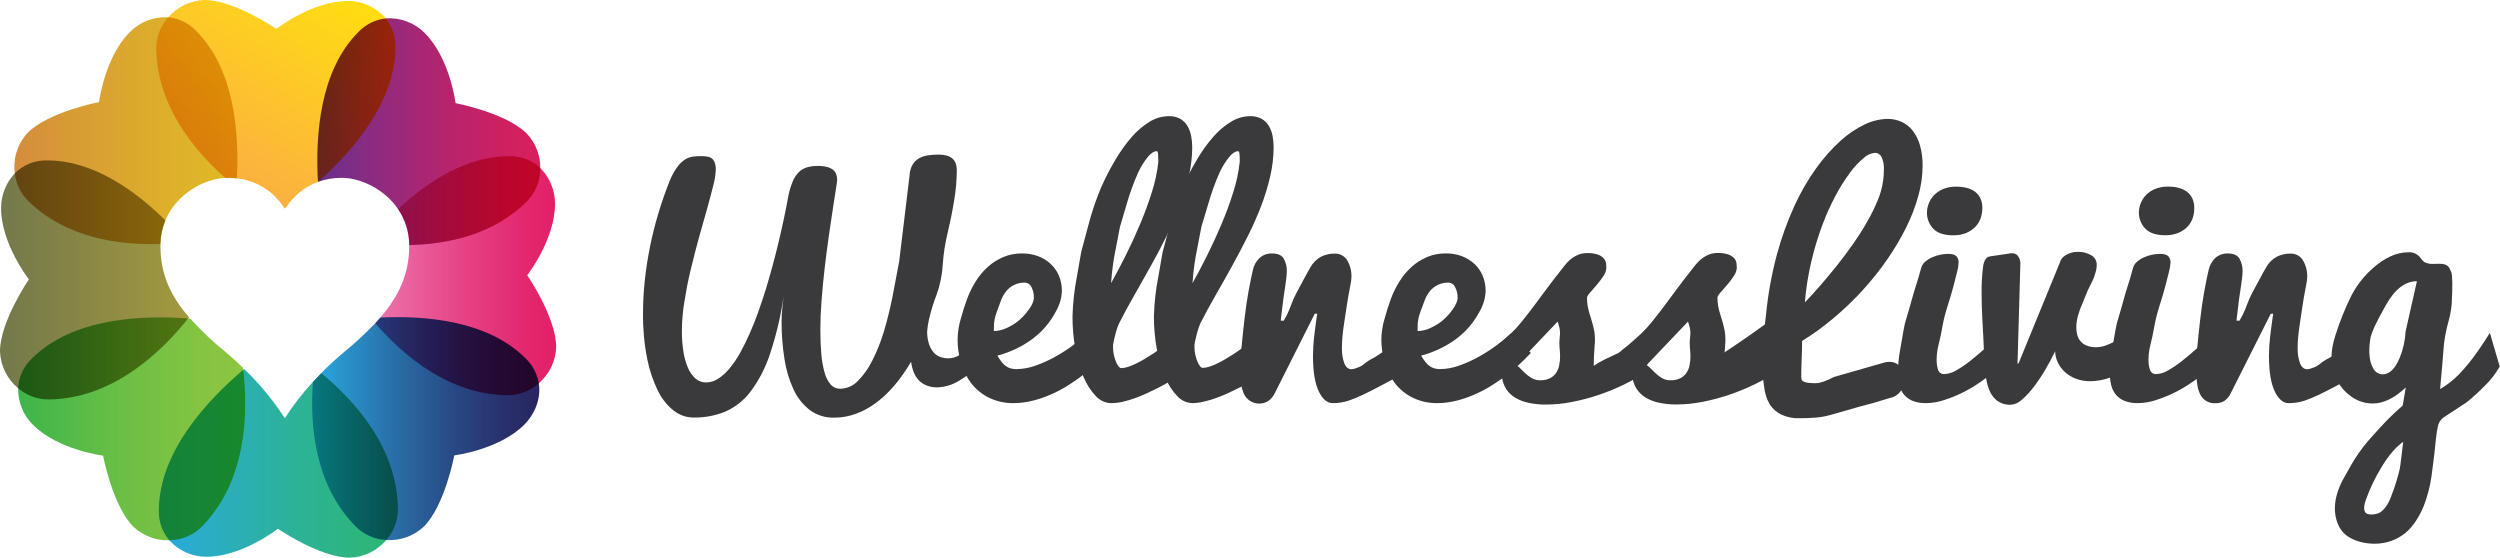
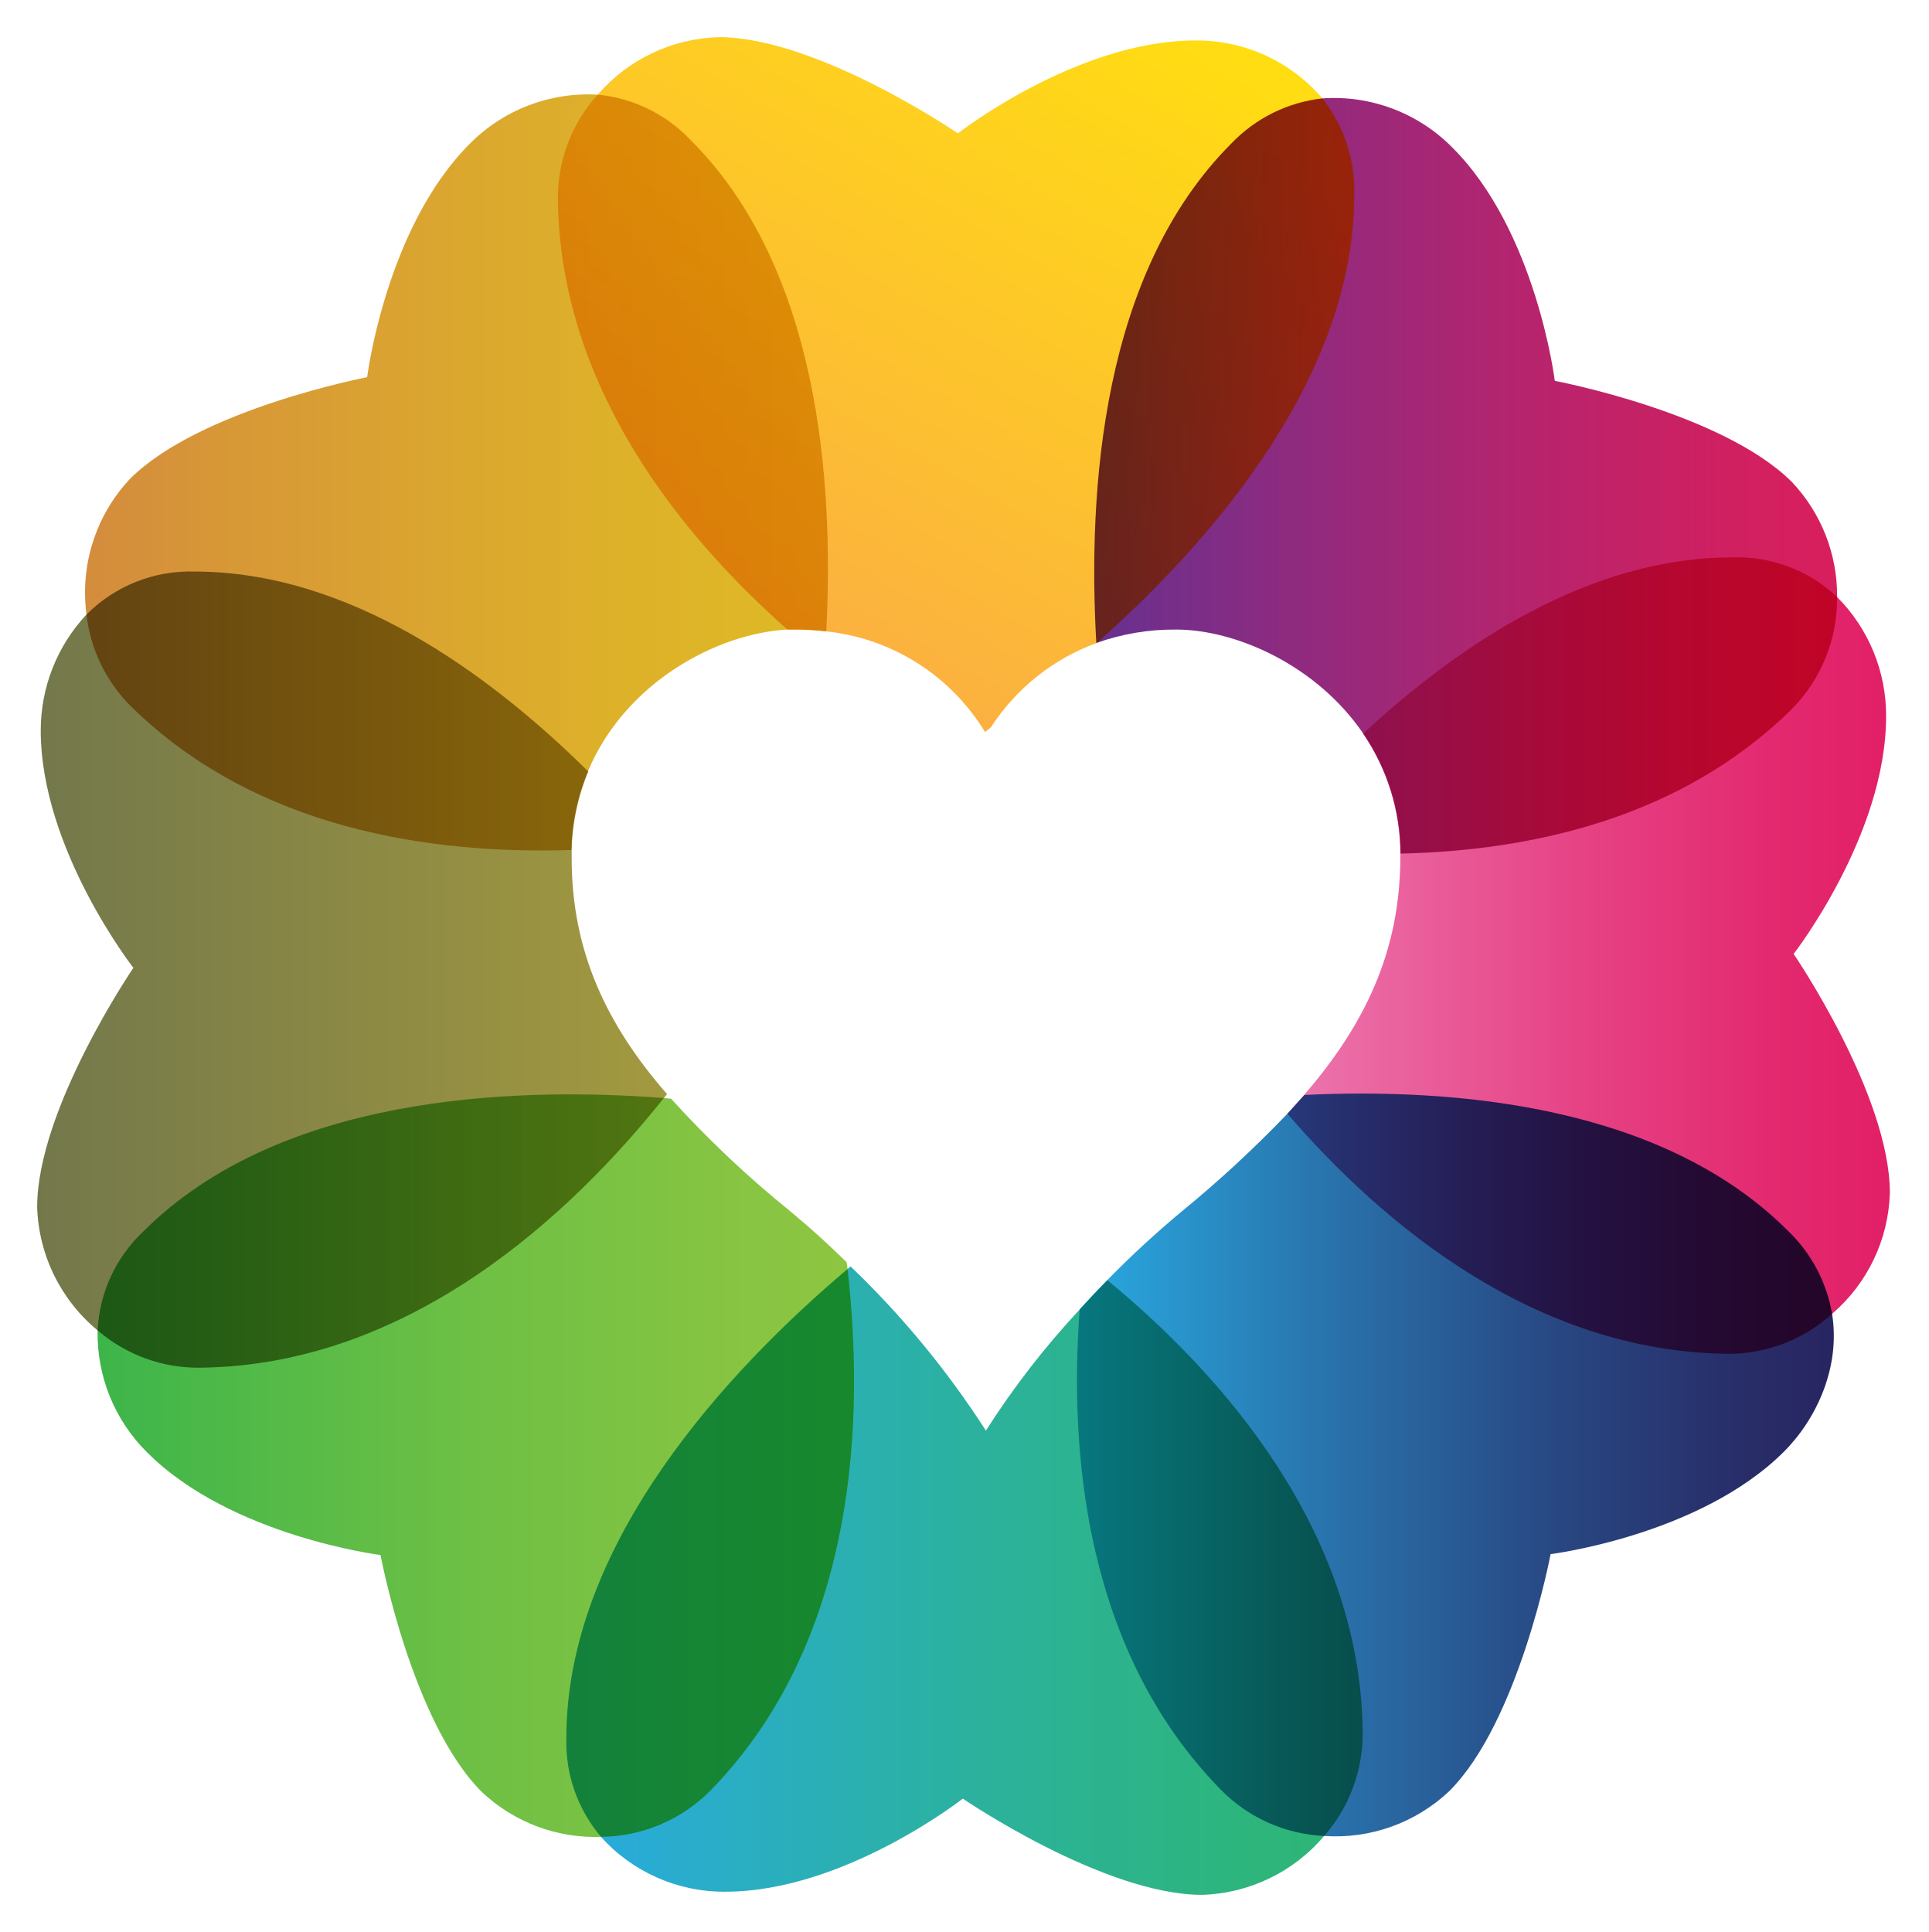
- <svg xmlns="http://www.w3.org/2000/svg" viewBox="0 0 952 212.36">
+ <svg xmlns="http://www.w3.org/2000/svg" viewBox="-4.247 -4.247 220.463 220.854">
  <defs>
    <style>.cls-1{isolation:isolate;}.cls-2{mix-blend-mode:darken;fill:url(#linear-gradient);}.cls-3,.cls-4,.cls-5,.cls-6,.cls-7,.cls-8,.cls-9{mix-blend-mode:multiply;}.cls-3{fill:url(#linear-gradient-2);}.cls-4{fill:url(#linear-gradient-3);}.cls-5{fill:url(#linear-gradient-4);}.cls-6{fill:url(#linear-gradient-5);}.cls-7{fill:url(#linear-gradient-6);}.cls-8{fill:url(#linear-gradient-7);}.cls-9{fill:url(#linear-gradient-8);}.cls-10{fill:#f9ed32;}.cls-11{fill:none;}.cls-12{fill:#3a3a3c;}</style>
    <linearGradient id="linear-gradient" x1="80.44" y1="64.66" x2="122.59" y2="-8.35" gradientUnits="userSpaceOnUse">
      <stop offset="0" stop-color="#fbb041" />
      <stop offset="0.92" stop-color="#ffda15" />
      <stop offset="1" stop-color="#ffde11" />
    </linearGradient>
    <linearGradient id="linear-gradient-2" x1="5.49" y1="49.71" x2="90.39" y2="49.71" gradientUnits="userSpaceOnUse">
      <stop offset="0" stop-color="#d48c3d" />
      <stop offset="0.18" stop-color="#d79737" />
      <stop offset="0.69" stop-color="#ddb02a" />
      <stop offset="1" stop-color="#dfba25" />
    </linearGradient>
    <linearGradient id="linear-gradient-3" y1="106.6" x2="71.98" y2="106.6" gradientUnits="userSpaceOnUse">
      <stop offset="0" stop-color="#73784b" />
      <stop offset="0.08" stop-color="#777b4a" />
      <stop offset="1" stop-color="#a3993f" />
    </linearGradient>
    <linearGradient id="linear-gradient-4" x1="6.89" y1="163.3" x2="93.38" y2="163.3" gradientUnits="userSpaceOnUse">
      <stop offset="0" stop-color="#3db54a" />
      <stop offset="0.04" stop-color="#41b64a" />
      <stop offset="0.46" stop-color="#6bbf45" />
      <stop offset="0.8" stop-color="#84c442" />
      <stop offset="1" stop-color="#8ec641" />
    </linearGradient>
    <linearGradient id="linear-gradient-5" x1="120.82" y1="50.11" x2="205.75" y2="50.11" gradientUnits="userSpaceOnUse">
      <stop offset="0" stop-color="#673090" />
      <stop offset="0.25" stop-color="#8c2b80" />
      <stop offset="0.58" stop-color="#b6246d" />
      <stop offset="0.84" stop-color="#cf2061" />
      <stop offset="1" stop-color="#d91f5d" />
    </linearGradient>
    <linearGradient id="linear-gradient-6" x1="142.91" y1="104.99" x2="211.75" y2="104.99" gradientUnits="userSpaceOnUse">
      <stop offset="0" stop-color="#ec76ae" />
      <stop offset="0.09" stop-color="#eb6ca6" />
      <stop offset="0.49" stop-color="#e64284" />
      <stop offset="0.81" stop-color="#e3296f" />
      <stop offset="1" stop-color="#e21f67" />
    </linearGradient>
    <linearGradient id="linear-gradient-7" x1="118.86" y1="163.21" x2="205.37" y2="163.21" gradientUnits="userSpaceOnUse">
      <stop offset="0" stop-color="#29aae1" />
      <stop offset="0.33" stop-color="#2973ac" />
      <stop offset="0.63" stop-color="#284883" />
      <stop offset="0.86" stop-color="#282f6a" />
      <stop offset="1" stop-color="#282561" />
    </linearGradient>
    <linearGradient id="linear-gradient-8" x1="60.51" y1="176.42" x2="151.52" y2="176.42" gradientUnits="userSpaceOnUse">
      <stop offset="0" stop-color="#29aae1" />
      <stop offset="0.23" stop-color="#2aaec1" />
      <stop offset="0.57" stop-color="#2cb297" />
      <stop offset="0.84" stop-color="#2db57e" />
      <stop offset="1" stop-color="#2db674" />
    </linearGradient>
  </defs>
  <g class="cls-1">
-     <g id="Layer_2" data-name="Layer 2">
-       <g id="Layer_1-2" data-name="Layer 1">
+     <g id="Layer_2">
+       <g id="Layer_1-2">
        <path class="cls-2" d="M150.56,18c0,20.93-16.33,39.63-29.44,51.27,0,0,0,0-.05,0v0A24.29,24.29,0,0,0,109,78.93c-.23.18-.46.36-.66.49A24.19,24.19,0,0,0,90.2,67.93a29.7,29.7,0,0,0-3.44-.21c-.33,0-.64,0-1,0-12.3-10.88-26-27.82-26.24-49.2a17.62,17.62,0,0,1,4.6-12A19,19,0,0,1,77.92,0c11.24,0,27.33,11,27.33,11S118.82.38,132.41.38A18.85,18.85,0,0,1,146.91,7,17,17,0,0,1,150.56,18Z" />
        <path class="cls-3" d="M90.2,67.93a29.7,29.7,0,0,0-3.44-.21c-.33,0-.64,0-1,0-8,.43-18.52,6-22.8,16.2a24.84,24.84,0,0,0-1.9,9c-16,.51-36-2.35-50.31-16.39A17.63,17.63,0,0,1,5.64,66a19,19,0,0,1,5-15.54c8-7.94,27.08-11.59,27.08-11.59s2.13-17.08,11.72-26.67a19,19,0,0,1,14.7-5.62,16.81,16.81,0,0,1,10.56,5.19C89.26,26.27,91.11,50.49,90.2,67.93Z" />
        <path class="cls-4" d="M72,120.82a4.73,4.73,0,0,1-.36.45c-10.55,13.22-29,30.6-53.07,30.83a17.59,17.59,0,0,1-11.64-4.25A19.06,19.06,0,0,1,0,133.75c0-11.23,11-27.36,11-27.36S.41,92.83.41,79.26A19.37,19.37,0,0,1,5.64,66,16.71,16.71,0,0,1,18,61.09c17.51,0,33.46,11.44,45,22.86a24.84,24.84,0,0,0-1.9,9c0,.28,0,.56,0,.84C61.07,104.55,65.17,113,72,120.82Z" />
        <path class="cls-5" d="M76.94,200.46a17.83,17.83,0,0,1-12.45,5.27,18.87,18.87,0,0,1-13.67-5.14c-8-8-11.57-27.08-11.57-27.08s-17.08-2.13-26.67-11.72a19.06,19.06,0,0,1-5.67-13.94,16.64,16.64,0,0,1,5.24-11.34c15.49-15.46,41.91-16.58,59.47-15.24l.84.08A121.25,121.25,0,0,0,86.1,134.23c2.33,1.93,4.45,3.87,6.42,5.8a6.32,6.32,0,0,1,.11.76C94.55,157.59,93.89,183.13,76.94,200.46Z" />
        <path class="cls-6" d="M205.75,64a17.91,17.91,0,0,1-5.31,12.94C187.76,89.36,170.68,93,155.85,93.33a24.48,24.48,0,0,0-4.26-13.71c-5.34-7.82-14.55-11.9-21.41-11.9a26.44,26.44,0,0,0-9.06,1.52s0,0-.05,0v0c-1-17.51.63-42.29,15.44-57.09A17,17,0,0,1,146.91,7a19,19,0,0,1,14.86,5.62c9.61,9.59,11.71,26.67,11.71,26.67s19.16,3.62,27.11,11.57A18.91,18.91,0,0,1,205.75,64Z" />
        <path class="cls-7" d="M142.91,123.07c10.86,12.58,28.2,27.18,50.29,27.44a17.64,17.64,0,0,0,12-4.59,18.93,18.93,0,0,0,6.58-13.79c0-11.23-11-27.33-11-27.33s10.57-13.59,10.57-27.16A19.18,19.18,0,0,0,205.75,64a16.62,16.62,0,0,0-12-4.53c-16.12,0-30.93,9.7-42.19,20.15a24.48,24.48,0,0,1,4.26,13.71,2.82,2.82,0,0,1,0,.41c0,10.86-4.15,19.26-11,27.18Z" />
        <path class="cls-8" d="M144.86,120.92c17.34-.83,40.95,1.22,55.25,15.51a17.15,17.15,0,0,1,5.06,9.49c1,6.13-1.8,12.08-5.49,15.77-9.59,9.59-26.68,11.72-26.68,11.72s-3.62,19.16-11.59,27.1a18.93,18.93,0,0,1-14.3,5.12,17.69,17.69,0,0,1-11.79-5.27c-15.46-15.77-17.39-38.36-16.15-54.94,1-1.09,2.06-2.23,3.19-3.37a114.39,114.39,0,0,1,8.48-7.82,134.53,134.53,0,0,0,12.07-11.16Z" />
        <path class="cls-9" d="M151.52,193.78a17.73,17.73,0,0,1-4.41,11.85,19,19,0,0,1-13.94,6.73c-11.26,0-27.36-11-27.36-11S92.25,212,78.68,212a18.89,18.89,0,0,1-14.19-6.22,16.74,16.74,0,0,1-4-11.34c0-22.4,18.7-42.24,32.12-53.6a3.68,3.68,0,0,1,.38-.31,103.46,103.46,0,0,1,15.46,18.76,95.45,95.45,0,0,1,10.7-13.82c1-1.09,2.06-2.23,3.19-3.37C135.32,152.78,151.29,170.7,151.52,193.78Z" />
-         <path class="cls-10" d="M121.12,69.24s0,0-.05,0v0S121.1,69.22,121.12,69.24Z" />
-         <path class="cls-11" d="M144.86,120.92c-.61.71-1.26,1.44-2,2.15" />
-         <path class="cls-12" d="M272.57,64.73a27.46,27.46,0,0,1-.95,5.88c-.64,2.6-1.43,5.6-2.39,9s-2,7.09-3.12,11.07S264,98.7,263,102.8s-1.76,8.13-2.39,12.09a70.79,70.79,0,0,0-.95,11,51.2,51.2,0,0,0,.55,7.77,25,25,0,0,0,1.7,6.26,11.48,11.48,0,0,0,2.88,4.19,6,6,0,0,0,4.09,1.52,8.49,8.49,0,0,0,4.58-1.4,18.85,18.85,0,0,0,4.3-3.87,38.07,38.07,0,0,0,4-5.86q1.9-3.4,3.66-7.36c1.18-2.64,2.28-5.41,3.32-8.32s2-5.86,2.94-8.82a326.41,326.41,0,0,0,8.59-35.7A28.42,28.42,0,0,1,301.91,69a10.8,10.8,0,0,1,2.29-3.46,7.49,7.49,0,0,1,3.11-1.82,14.44,14.44,0,0,1,4.09-.53,13.46,13.46,0,0,1,3.62.41,6.08,6.08,0,0,1,2.24,1.09,3.75,3.75,0,0,1,1.18,1.67,6.37,6.37,0,0,1,.35,2.19c0,.27-.15,1.4-.46,3.37s-.7,4.52-1.18,7.61-1,6.6-1.56,10.52-1.08,7.94-1.56,12.07-.87,8.22-1.18,12.25-.46,7.74-.46,11.12.13,6.58.37,9.37a36.91,36.91,0,0,0,1.27,7.12,11.51,11.51,0,0,0,2.32,4.49,4.64,4.64,0,0,0,3.56,1.56,9.44,9.44,0,0,0,6.68-2.88,28.93,28.93,0,0,0,5.51-7.7,67.86,67.86,0,0,0,4.48-11.15,151.37,151.37,0,0,0,3.9-16.54c1.28-6.8,1.93-10.2,1.92-10.19l1.35-11.11q1.33-11.11,1.84-15.24t.78-6.46a8.76,8.76,0,0,1,1.16-4.09,6.83,6.83,0,0,1,2.47-2.4,9.51,9.51,0,0,1,3.42-1.12,26.46,26.46,0,0,1,3.91-.28,13.24,13.24,0,0,1,2.86.29,5.93,5.93,0,0,1,2.22,1A4.49,4.49,0,0,1,363.85,62a7.92,7.92,0,0,1,.5,3,71.21,71.21,0,0,1-1,11.27q-1,6.15-2.47,12.34A69.46,69.46,0,0,0,359,100.83a40.23,40.23,0,0,1-2.4,11.52,67.71,67.71,0,0,0-2.8,9.1,29.93,29.93,0,0,0-.74,4.67,15.41,15.41,0,0,0,.64,4.71,9.53,9.53,0,0,0,1.7,3.22,6.15,6.15,0,0,0,2.53,1.84,8.89,8.89,0,0,0,3.15.56,8.47,8.47,0,0,0,3.43-.78,13.35,13.35,0,0,0,3.37-2.16,17.66,17.66,0,0,0,3-3.31,19.92,19.92,0,0,0,2.28-4.29l1,11.83a38.87,38.87,0,0,1-8.79,7.16,17.15,17.15,0,0,1-8.5,2.62,11.22,11.22,0,0,1-3.57-.56,8.42,8.42,0,0,1-3-1.74,9.39,9.39,0,0,1-2.16-3.05,15.6,15.6,0,0,1-1.2-4.43,63.48,63.48,0,0,1-6.17,8.83,42.28,42.28,0,0,1-7,6.7,30.66,30.66,0,0,1-7.75,4.27,23.84,23.84,0,0,1-8.35,1.5,15,15,0,0,1-9.28-2.88,21,21,0,0,1-6.2-7.83,42.84,42.84,0,0,1-3.47-11.65,88,88,0,0,1-1.09-14.23,44.42,44.42,0,0,1,.28-5.19c.2-1.61.35-3.05.47-4.32a124.07,124.07,0,0,1-5.22,22,49.39,49.39,0,0,1-7.38,14.21,24.37,24.37,0,0,1-9.68,7.64A30.94,30.94,0,0,1,264,159a12.16,12.16,0,0,1-7.26-2.5,21.11,21.11,0,0,1-6.08-7.47,48,48,0,0,1-4.21-12.42,84.36,84.36,0,0,1-1.59-17.43,115.11,115.11,0,0,1,.7-12.54q.69-6.42,2-12.88T250.78,81q1.91-6.35,4.32-12.33A25.26,25.26,0,0,1,258,63.46a10.9,10.9,0,0,1,2.94-2.77,7.51,7.51,0,0,1,3-1.06,26.42,26.42,0,0,1,3.09-.18,13.5,13.5,0,0,1,2.3.18,3.94,3.94,0,0,1,1.76.73,3.42,3.42,0,0,1,1.09,1.58A8.4,8.4,0,0,1,272.57,64.73Z" />
-         <path class="cls-12" d="M386.13,153.51a21,21,0,0,1-9.41-2,19.54,19.54,0,0,1-6.73-5.37,23.33,23.33,0,0,1-4-7.8,31.74,31.74,0,0,1-1.34-9.3,29.54,29.54,0,0,1,1.2-7.59c.8-2.94,1.64-5.55,2.5-7.83a35.87,35.87,0,0,1,3.23-6.51,26,26,0,0,1,4.56-5.46A21.17,21.17,0,0,1,382,97.91a18,18,0,0,1,7.19-1.4,17,17,0,0,1,6,1,14.56,14.56,0,0,1,4.82,2.91,13,13,0,0,1,3.2,4.51,14.73,14.73,0,0,1,1.16,5.93,16.87,16.87,0,0,1-2.34,7.84,31.27,31.27,0,0,1-5.46,7.43,34.4,34.4,0,0,1-7.42,5.53,40.42,40.42,0,0,1-9.33,3.77,18,18,0,0,0,1.71,2.54,7.32,7.32,0,0,0,1.71,1.58,5.8,5.8,0,0,0,1.81.79,9,9,0,0,0,2.06.22,22,22,0,0,0,7.29-1.35,48.32,48.32,0,0,0,7.46-3.38,62.42,62.42,0,0,0,6.86-4.43,57.76,57.76,0,0,0,5.48-4.53l7.43,7.55A75.81,75.81,0,0,1,410.8,144c-1.65,1.19-3.42,2.36-5.33,3.51a48.8,48.8,0,0,1-6,3,40.33,40.33,0,0,1-6.51,2.14A29.74,29.74,0,0,1,386.13,153.51Zm-7.69-27.45a11.79,11.79,0,0,0,4.54-1,20.75,20.75,0,0,0,4.57-2.68,21.76,21.76,0,0,0,4.14-4.39c1.35-1.84,2-3.37,2-4.57a8.25,8.25,0,0,0-.95-4.17,2.75,2.75,0,0,0-2.35-1.63,8.86,8.86,0,0,0-7.2,3.24,12.32,12.32,0,0,0-1.91,3.27q-.72,1.83-1.67,4.53a17.64,17.64,0,0,0-1.08,4.46C378.48,124.24,378.44,125.24,378.44,126.06Z" />
-         <path class="cls-12" d="M423.05,153.51a8,8,0,0,1-5.77-2.69,23.55,23.55,0,0,1-4.65-7.24,48.3,48.3,0,0,1-3.1-10.52,67.93,67.93,0,0,1-1.12-12.56,91.5,91.5,0,0,1,1.66-15.1q1.67-9.45,1.66-9.45l2.52-9.43a105.57,105.57,0,0,1,5.05-15.13,99.14,99.14,0,0,1,5.5-10.64A58,58,0,0,1,431,52.12a28.72,28.72,0,0,1,6.81-5.78,14,14,0,0,1,7.22-2.1,8.55,8.55,0,0,1,4.4,1A7.6,7.6,0,0,1,452.2,48a11.65,11.65,0,0,1,1.39,3.79A22.71,22.71,0,0,1,454,56a49.68,49.68,0,0,1-1.29,11.1,83.82,83.82,0,0,1-3.48,11.36Q447,84.22,444.17,90t-6,11.38q-3.12,5.65-6.27,11.13t-5.8,10.71a13,13,0,0,0-.61,1.51c-.21.62-.41,1.29-.61,2s-.38,1.48-.57,2.29-.35,1.61-.47,2.38v.82a13.49,13.49,0,0,0,.32,2.93,15.81,15.81,0,0,0,.78,2.56,7.77,7.77,0,0,0,1,1.8c.35.45.68.67,1,.67a8.53,8.53,0,0,0,2.57-.46,25.15,25.15,0,0,0,3.07-1.25c1.08-.53,2.19-1.13,3.33-1.81s2.24-1.36,3.3-2.06c2.48-1.63,5.08-3.5,7.79-5.64l5.09,12.15q-5.28,3.51-10.44,6.25-2.26,1.14-4.66,2.27t-4.84,2a39.4,39.4,0,0,1-4.75,1.4A19.62,19.62,0,0,1,423.05,153.51Zm.05-45.68q2.61-4.65,5.53-10.47t5.52-12q2.6-6.15,4.51-12.29a58,58,0,0,0,2.43-11.42q0-1.68-.09-2.88c-.05-.79-.22-1.19-.52-1.19-1.05,0-2.19.73-3.41,2.19a29.47,29.47,0,0,0-3.66,5.93A89.11,89.11,0,0,0,429,77.88L426.5,86.3S426,88.9,425,94.11A97.44,97.44,0,0,0,423.1,107.83Z" />
-         <path class="cls-12" d="M454.06,153.51a8.07,8.07,0,0,1-5.78-2.69,23.55,23.55,0,0,1-4.65-7.24,48.86,48.86,0,0,1-3.1-10.52,68.8,68.8,0,0,1-1.12-12.56,91.7,91.7,0,0,1,1.67-15.1c1.1-6.3,1.66-9.45,1.66-9.45l2.52-9.43a104.33,104.33,0,0,1,5.05-15.13,97.35,97.35,0,0,1,5.5-10.64A56.59,56.59,0,0,1,462,52.12a28.72,28.72,0,0,1,6.81-5.78,14,14,0,0,1,7.21-2.1,8.62,8.62,0,0,1,4.41,1A7.49,7.49,0,0,1,483.2,48a11.66,11.66,0,0,1,1.4,3.79A22.71,22.71,0,0,1,485,56a49.68,49.68,0,0,1-1.29,11.1,83.75,83.75,0,0,1-3.47,11.36q-2.19,5.72-5.07,11.45t-6,11.38q-3.1,5.65-6.26,11.13t-5.81,10.71a13.14,13.14,0,0,0-.6,1.51c-.21.62-.42,1.29-.61,2s-.38,1.48-.58,2.29-.34,1.61-.46,2.38v.82a13.49,13.49,0,0,0,.32,2.93,15.81,15.81,0,0,0,.78,2.56,7.41,7.41,0,0,0,1,1.8c.35.45.68.67,1,.67a8.48,8.48,0,0,0,2.57-.46,24.52,24.52,0,0,0,3.07-1.25c1.08-.53,2.19-1.13,3.33-1.81s2.25-1.36,3.31-2.06c2.48-1.63,5.07-3.5,7.79-5.64l5.09,12.15q-5.29,3.51-10.45,6.25c-1.5.76-3.06,1.52-4.66,2.27s-3.21,1.42-4.84,2a39.26,39.26,0,0,1-4.74,1.4A19.68,19.68,0,0,1,454.06,153.51Zm.05-45.68q2.61-4.65,5.52-10.47t5.52-12a130.56,130.56,0,0,0,4.51-12.29,58,58,0,0,0,2.43-11.42c0-1.12,0-2.08-.08-2.88s-.23-1.19-.52-1.19c-1.06,0-2.19.73-3.41,2.19a29.47,29.47,0,0,0-3.66,5.93,87.75,87.75,0,0,0-4.37,12.15c-1.7,5.61-2.54,8.42-2.54,8.42S457,88.9,456,94.11A96,96,0,0,0,454.11,107.83Z" />
-         <path class="cls-12" d="M472.27,141.47q0-3.81.46-8.79t1.15-11q.69-6,1.56-10.75t1.67-8.19a9,9,0,0,1,2.45-4.43,6.71,6.71,0,0,1,4.93-1.79q3.11,0,4.32,1.9a9.41,9.41,0,0,1,1.21,5.07,20.3,20.3,0,0,1-.18,2.34c-.11,1-.26,2.05-.43,3.23s-.36,2.38-.55,3.63-.37,2.67-.54,4.26-.32,2.79-.44,3.57a14.8,14.8,0,0,0-.17,1.59h1.15l1.1-2a35.75,35.75,0,0,0,1.73-4.06,34.68,34.68,0,0,1,2.1-4.7q1.13-2,2.1-3.92c.66-1.24,1.25-2.35,1.79-3.31s.94-1.67,1.21-2.13a10.4,10.4,0,0,1,4.21-4.27,11.76,11.76,0,0,1,5.25-1.15A5.35,5.35,0,0,1,512.93,99a11.49,11.49,0,0,1,1.69,6.69,14.51,14.51,0,0,1-.25,2.13c-.18,1-.4,2.19-.67,3.57s-.56,3.17-.89,5.36-.62,4.15-.9,5.88-.49,3.44-.66,5.13S511,131,511,132.42a16.37,16.37,0,0,0,.9,5.88c.59,1.53,1.53,2.3,2.79,2.3a5.58,5.58,0,0,0,2-.52,7.29,7.29,0,0,0,2.42-1.21,17.79,17.79,0,0,1,2.66-1.9,29.32,29.32,0,0,0,3.86-2.31q4.6-2.92,11-7.2l-.06,12.91-2.88,2.19c-.22.19-2,1.19-5.41,3q-7.32,3.91-9.17,4.72a52.66,52.66,0,0,1-5.59,2.31,19.58,19.58,0,0,1-6.05.92q-3.17,0-5.33-4.58t-2.16-13.4a64.78,64.78,0,0,1,.46-7.46q.47-4,1.15-8.62h-.92l-15.1,30a7.57,7.57,0,0,1-2.59,3.23,6.44,6.44,0,0,1-9.37-2.86,13.08,13.08,0,0,1-1-3.86A38.08,38.08,0,0,1,472.27,141.47Z" />
-         <path class="cls-12" d="M547.5,153.51a21,21,0,0,1-9.41-2,19.44,19.44,0,0,1-6.73-5.37,23.15,23.15,0,0,1-4-7.8,32.08,32.08,0,0,1-1.34-9.3,29.54,29.54,0,0,1,1.2-7.59q1.22-4.41,2.5-7.83a35.87,35.87,0,0,1,3.23-6.51,26,26,0,0,1,4.56-5.46,21.17,21.17,0,0,1,5.85-3.75,18,18,0,0,1,7.19-1.4,17,17,0,0,1,6,1,14.56,14.56,0,0,1,4.82,2.91,13.18,13.18,0,0,1,3.2,4.51,14.73,14.73,0,0,1,1.16,5.93,16.87,16.87,0,0,1-2.34,7.84,31.27,31.27,0,0,1-5.46,7.43,34.4,34.4,0,0,1-7.42,5.53,40.42,40.42,0,0,1-9.33,3.77,18,18,0,0,0,1.71,2.54,7.94,7.94,0,0,0,1.7,1.58,5.91,5.91,0,0,0,1.83.79,8.89,8.89,0,0,0,2,.22,21.9,21.9,0,0,0,7.29-1.35,47.9,47.9,0,0,0,7.46-3.38,62.42,62.42,0,0,0,6.86-4.43,57.76,57.76,0,0,0,5.48-4.53l7.43,7.55A76.29,76.29,0,0,1,572.18,144c-1.66,1.19-3.43,2.36-5.34,3.51a48.8,48.8,0,0,1-6,3,40,40,0,0,1-6.51,2.14A29.74,29.74,0,0,1,547.5,153.51Zm-7.69-27.45a11.79,11.79,0,0,0,4.54-1,20.75,20.75,0,0,0,4.57-2.68,21.76,21.76,0,0,0,4.14-4.39c1.35-1.84,2-3.37,2-4.57a8.25,8.25,0,0,0-1-4.17,2.75,2.75,0,0,0-2.34-1.63,8.86,8.86,0,0,0-7.21,3.24,12.32,12.32,0,0,0-1.91,3.27q-.72,1.83-1.67,4.53a17.13,17.13,0,0,0-1.07,4.46C539.85,124.24,539.81,125.24,539.81,126.06Z" />
-         <path class="cls-12" d="M570,131.76c2.16-1.86,3.9-3.42,5.25-4.66a41.9,41.9,0,0,0,4-4.34c1.35-1.65,2.41-3,3.2-4.05l2.8-3.73,3.92-5.27q2.3-3.12,6-7.78a21,21,0,0,1,1.67-2,12.84,12.84,0,0,1,2-1.77,10.79,10.79,0,0,1,2.48-1.29,9,9,0,0,1,3-.49,11.67,11.67,0,0,1,4.27.61,5.2,5.2,0,0,1,2.19,1.49,3.66,3.66,0,0,1,.81,1.83,15.82,15.82,0,0,1,.11,1.66,5.82,5.82,0,0,1-1.09,3.09,32.82,32.82,0,0,1-2.43,3.26c-.88,1-1.72,2-2.5,2.89a6,6,0,0,0-1.36,2,18.48,18.48,0,0,0,.27,3.29,23.72,23.72,0,0,0,.7,2.91c.29,1,.6,2,.91,3s.62,2.3.9,3.7a21,21,0,0,1,.12,5.77c-.21,2.45-.32,4.91-.32,7.4a33.9,33.9,0,0,1,4.47-2.54l5-2.36q2.6-1.22,5.34-2.71a43.18,43.18,0,0,0,5.5-3.58l.06,13.05a53.73,53.73,0,0,1-8.27,5,82.28,82.28,0,0,1-9.88,4.12,78.49,78.49,0,0,1-10.46,2.8,51.86,51.86,0,0,1-10,1,30.91,30.91,0,0,1-6.33-.61,16.69,16.69,0,0,1-5.16-1.9,10.76,10.76,0,0,1-3.61-3.39,11.08,11.08,0,0,1-1.67-5.07,9.71,9.71,0,0,1-1.58.23q-.78.06-1.53.06c-.61,0-1.19,0-1.73-.06a2.75,2.75,0,0,1-1.38-.43,2.5,2.5,0,0,1-.92-1.23,6.56,6.56,0,0,1-.35-2.41,5.11,5.11,0,0,1,.69-2.6,10.34,10.34,0,0,1,1.62-2.12,16.82,16.82,0,0,1,1.84-1.63C569.19,132.4,569.66,132,570,131.76Zm7.2,7.45a2.28,2.28,0,0,1,1.52.88c.56.58,1.2,1.22,1.94,1.92a14.9,14.9,0,0,0,2.53,1.93,6.24,6.24,0,0,0,3.29.87,8,8,0,0,0,3.71-.76,6.21,6.21,0,0,0,2.34-2,7.93,7.93,0,0,0,1.21-2.91,17,17,0,0,0,.34-3.47,25,25,0,0,0-.2-3.2,18.59,18.59,0,0,1,.06-4.05,10.34,10.34,0,0,0-.12-3.73c-.25-.87-.47-1.62-.66-2.24Z" />
-         <path class="cls-12" d="M619.64,131.76c2.16-1.86,3.9-3.42,5.25-4.66a41.9,41.9,0,0,0,4-4.34c1.35-1.65,2.41-3,3.2-4.05l2.8-3.73,3.92-5.27q2.29-3.12,6-7.78a19.62,19.62,0,0,1,1.67-2,12.84,12.84,0,0,1,2-1.77A10.93,10.93,0,0,1,651,96.83a9.08,9.08,0,0,1,3-.49,11.67,11.67,0,0,1,4.27.61,5.2,5.2,0,0,1,2.19,1.49,3.55,3.55,0,0,1,.8,1.83,13.74,13.74,0,0,1,.12,1.66,5.9,5.9,0,0,1-1.09,3.09,32.82,32.82,0,0,1-2.43,3.26c-.88,1-1.72,2-2.5,2.89a6,6,0,0,0-1.36,2,19.51,19.51,0,0,0,.26,3.29,25.73,25.73,0,0,0,.71,2.91c.29,1,.6,2,.91,3s.62,2.3.9,3.7a21,21,0,0,1,.12,5.77c-.21,2.45-.32,4.91-.32,7.4a33.27,33.27,0,0,1,4.47-2.54l5-2.36q2.59-1.22,5.33-2.71a43.26,43.26,0,0,0,5.51-3.58l.06,13.05a53.73,53.73,0,0,1-8.27,5,83,83,0,0,1-9.88,4.12,78.49,78.49,0,0,1-10.46,2.8,51.94,51.94,0,0,1-10,1,31,31,0,0,1-6.34-.61,16.54,16.54,0,0,1-5.15-1.9,10.76,10.76,0,0,1-3.61-3.39,11.08,11.08,0,0,1-1.67-5.07,9.87,9.87,0,0,1-1.58.23q-.78.06-1.53.06c-.61,0-1.19,0-1.73-.06a2.75,2.75,0,0,1-1.38-.43,2.5,2.5,0,0,1-.92-1.23,6.56,6.56,0,0,1-.35-2.41,5.11,5.11,0,0,1,.69-2.6,10.67,10.67,0,0,1,1.61-2.12,17.86,17.86,0,0,1,1.85-1.63C618.87,132.4,619.34,132,619.64,131.76Zm7.2,7.45a2.28,2.28,0,0,1,1.52.88c.56.58,1.2,1.22,1.93,1.92a15,15,0,0,0,2.54,1.93,6.21,6.21,0,0,0,3.28.87,8,8,0,0,0,3.72-.76,6.1,6.1,0,0,0,2.33-2,7.77,7.77,0,0,0,1.22-2.91,17,17,0,0,0,.34-3.47,27,27,0,0,0-.2-3.2,18.59,18.59,0,0,1,.06-4.05,10.34,10.34,0,0,0-.12-3.73c-.25-.87-.47-1.62-.66-2.24Z" />
-         <path class="cls-12" d="M654.56,135.63c.5-.35,1.35-.92,2.54-1.72l4.22-2.83c1.62-1.09,3.37-2.29,5.23-3.59s3.71-2.61,5.52-3.94l.46-4A139.78,139.78,0,0,1,676.63,97a119.12,119.12,0,0,1,6.66-18.54A85.27,85.27,0,0,1,691.65,64a65.79,65.79,0,0,1,9.23-10.39,37.8,37.8,0,0,1,9.28-6.26,20.93,20.93,0,0,1,8.57-2.07,12.91,12.91,0,0,1,5.41,1.12,11.4,11.4,0,0,1,4.23,3.36,16.75,16.75,0,0,1,2.76,5.6,27.52,27.52,0,0,1,1,7.85,43,43,0,0,1-1.63,11.38,67.41,67.41,0,0,1-4.61,12,97,97,0,0,1-7.17,12.11,113.84,113.84,0,0,1-9.26,11.64,114.67,114.67,0,0,1-11,10.59,100.26,100.26,0,0,1-12.22,8.9q0,3.57-.23,8.53-.06,2.1-.09,3.18c0,.72,0,1.21,0,1.48v.65a2.32,2.32,0,0,0,.2,1,1.55,1.55,0,0,0,.81.7,7,7,0,0,0,1.65.41,22.53,22.53,0,0,0,2.78.14c1.7,0,4-.78,7-2.36l19.3-5.54a4.43,4.43,0,0,1,.94-.17c.32,0,.61-.05.89-.05a5.28,5.28,0,0,1,2.53.56,5.2,5.2,0,0,1,1.76,1.5,6.46,6.46,0,0,1,1.06,2.17,9.36,9.36,0,0,1,.35,2.53,7.4,7.4,0,0,1-.35,2.29,7.08,7.08,0,0,1-1.05,2.09,6.69,6.69,0,0,1-1.76,1.67,6.1,6.1,0,0,1-2.45.95q-5.73,1.86-11.69,3.35l-5.37,1.54-5.6,1.6a28.8,28.8,0,0,1-5.83,1c-2,.14-3.94.21-5.81.21a15.16,15.16,0,0,1-7-1.4,11.07,11.07,0,0,1-4.3-3.78,16.74,16.74,0,0,1-2.21-6.89,58.5,58.5,0,0,1-.64-8q-5,3.63-8.44,5.76t-4.45,2.13a3.09,3.09,0,0,1-1.88-.67,7.53,7.53,0,0,1-1.65-1.75,9.35,9.35,0,0,1-1.18-2.44,8.72,8.72,0,0,1-.43-2.68,9,9,0,0,1,.26-2.19A2.81,2.81,0,0,1,654.56,135.63Zm32.73-20.48q3-3.09,6.15-6.74t6.35-7.65q3.15-4,6.07-8.17t5.25-8.32a69.76,69.76,0,0,0,3.93-8,30.46,30.46,0,0,0,2.05-7.41c.11-.78.19-1.53.23-2.25s.06-1.39.06-2a9.92,9.92,0,0,0-.9-4.85A2.73,2.73,0,0,0,714,58.19a7.44,7.44,0,0,0-4.33,2,29.85,29.85,0,0,0-5.2,5.58A70.53,70.53,0,0,0,699,74.47a92.64,92.64,0,0,0-5.13,11.44,112.78,112.78,0,0,0-4.13,13.71A106.48,106.48,0,0,0,687.29,115.15Z" />
-         <path class="cls-12" d="M759.57,141.24a53.66,53.66,0,0,1-5.16,4.06,55.55,55.55,0,0,1-6.66,4,52.15,52.15,0,0,1-7.29,3,22.72,22.72,0,0,1-7.06,1.21,13.49,13.49,0,0,1-5-.83,8.42,8.42,0,0,1-3.31-2.34,8.89,8.89,0,0,1-1.82-3.66,19.06,19.06,0,0,1-.55-4.75,52.1,52.1,0,0,1,.81-8.47q1.66-10,2.13-11.25.79-2.47,3.15-10.91,2.19-6.89,2.7-9a4.73,4.73,0,0,1,1.58-2.62A10.46,10.46,0,0,1,735.74,98a14.17,14.17,0,0,1,3.12-1,14.5,14.5,0,0,1,2.91-.32c1.59,0,2.66.29,3.23.89a3.31,3.31,0,0,1,.85,2.39,15.77,15.77,0,0,1-.59,3.58q-.6,2.33-1.35,5.28c-.51,2-1.25,4.51-2.24,7.62a58,58,0,0,0-2,7.93c-.37,2.19-.82,4.37-1.37,6.53a23.6,23.6,0,0,0-.83,5.89,12.1,12.1,0,0,0,.57,4.12,2.3,2.3,0,0,0,2.37,1.53A9.4,9.4,0,0,0,745,141a40.87,40.87,0,0,0,5.14-3.48c1.72-1.36,3.41-2.78,5.07-4.24s3.11-2.71,4.38-3.74ZM733.8,80.75a9.57,9.57,0,0,1,.58-3,9.67,9.67,0,0,1,1.87-3.17,10.47,10.47,0,0,1,3.46-2.5,12.61,12.61,0,0,1,5.39-1,15,15,0,0,1,3.8.46A9.42,9.42,0,0,1,752,72.93a6.79,6.79,0,0,1,2.1,2.53,8.29,8.29,0,0,1,.78,3.72,11.89,11.89,0,0,1-.63,3.84,9.11,9.11,0,0,1-2,3.32,10.63,10.63,0,0,1-3.49,2.36,12.76,12.76,0,0,1-5,.9q-5.07,0-7.49-2.42A8.66,8.66,0,0,1,733.8,80.75Z" />
-         <path class="cls-12" d="M755.54,134.84q-.18-4.32-.35-7.52t-.32-5.79c-.1-1.73-.17-3.33-.2-4.79s-.06-3-.06-4.49a71.55,71.55,0,0,1,.58-11q.59-3.31,2.54-3.61l7.35-1.09.55-.11h.61a2.62,2.62,0,0,1,2.28,1.15,4.82,4.82,0,0,1,.84,2.65l-1.09,38.21.39-.06L784.39,100a4,4,0,0,1,.75-1.56,5.43,5.43,0,0,1,1.5-1.29,9.78,9.78,0,0,1,2.05-.9,8.08,8.08,0,0,1,2.39-.34,9.5,9.5,0,0,1,5.36,1.35,4.09,4.09,0,0,1,2,3.49,10.14,10.14,0,0,1-.46,3,16,16,0,0,1-1.16,3.17c-1,2-1.61,3.21-1.84,3.75q-2.6,6.23-2.94,7.2c-.23.7-.46,1.41-.69,2.14a16.05,16.05,0,0,0-.49,2.22,15.26,15.26,0,0,0-.2,2.56,10.76,10.76,0,0,0,.34,2.71,6.36,6.36,0,0,0,1.21,2.39,6,6,0,0,0,2.37,1.7,10,10,0,0,0,3.86.63,11.08,11.08,0,0,0,4-.89,33.38,33.38,0,0,0,4.3-2q2.36-1.34,4.84-3v13.54a38.49,38.49,0,0,1-7.87,3.86,23.19,23.19,0,0,1-7.75,1.44,15.11,15.11,0,0,1-5.56-1,12.45,12.45,0,0,1-4.15-2.56,12,12,0,0,1-2.65-3.63,10.21,10.21,0,0,1-1-4.21c-1.12,2.31-2.38,4.67-3.8,7.09a64.65,64.65,0,0,1-4.41,6.57,31.22,31.22,0,0,1-4.51,4.81,6.65,6.65,0,0,1-4.08,1.88,8.15,8.15,0,0,1-5.53-1.71,10.16,10.16,0,0,1-2.93-4.29,22.12,22.12,0,0,1-1.22-5.65c-.19-2-.34-4-.47-5.82Z" />
-         <path class="cls-12" d="M840.25,141.24a51.27,51.27,0,0,1-5.16,4.06,54,54,0,0,1-6.66,4,52.53,52.53,0,0,1-7.28,3,22.78,22.78,0,0,1-7.07,1.21,13.52,13.52,0,0,1-5-.83,8.42,8.42,0,0,1-3.31-2.34,9,9,0,0,1-1.82-3.66,19.55,19.55,0,0,1-.54-4.75,52,52,0,0,1,.8-8.47q1.67-10,2.14-11.25.78-2.47,3.14-10.91,2.19-6.89,2.7-9a4.69,4.69,0,0,1,1.59-2.62A10.29,10.29,0,0,1,816.43,98a14.08,14.08,0,0,1,3.11-1,14.67,14.67,0,0,1,2.92-.32c1.58,0,2.66.29,3.22.89a3.31,3.31,0,0,1,.85,2.39,15.22,15.22,0,0,1-.59,3.58q-.59,2.33-1.35,5.28t-2.24,7.62a58,58,0,0,0-2,7.93q-.54,3.28-1.37,6.53a23.6,23.6,0,0,0-.83,5.89,11.82,11.82,0,0,0,.58,4.12,2.28,2.28,0,0,0,2.36,1.53,9.43,9.43,0,0,0,4.61-1.45,41.53,41.53,0,0,0,5.13-3.48c1.73-1.36,3.42-2.78,5.07-4.24s3.11-2.71,4.38-3.74ZM814.49,80.75a9.74,9.74,0,0,1,2.45-6.19,10.32,10.32,0,0,1,3.45-2.5,12.64,12.64,0,0,1,5.39-1,15.07,15.07,0,0,1,3.81.46,9.46,9.46,0,0,1,3.11,1.43,6.79,6.79,0,0,1,2.1,2.53,8.29,8.29,0,0,1,.78,3.72A11.89,11.89,0,0,1,835,83a9.11,9.11,0,0,1-2,3.32,10.43,10.43,0,0,1-3.49,2.36,12.76,12.76,0,0,1-5,.9q-5.07,0-7.49-2.42A8.69,8.69,0,0,1,814.49,80.75Z" />
-         <path class="cls-12" d="M836.22,141.47q0-3.81.46-8.79t1.15-11q.69-6,1.56-10.75t1.67-8.19a9,9,0,0,1,2.45-4.43,6.72,6.72,0,0,1,4.93-1.79q3.1,0,4.32,1.9a9.41,9.41,0,0,1,1.21,5.07,20.3,20.3,0,0,1-.18,2.34c-.11,1-.26,2.05-.43,3.23s-.35,2.38-.55,3.63-.37,2.67-.54,4.26-.32,2.79-.44,3.57a14.8,14.8,0,0,0-.17,1.59h1.15c.24-.42.6-1.11,1.1-2a35.75,35.75,0,0,0,1.73-4.06,34.68,34.68,0,0,1,2.1-4.7q1.13-2,2.11-3.92c.65-1.24,1.24-2.35,1.78-3.31s.94-1.67,1.21-2.13a10.4,10.4,0,0,1,4.21-4.27,11.79,11.79,0,0,1,5.25-1.15A5.34,5.34,0,0,1,876.88,99a11.49,11.49,0,0,1,1.69,6.69,14.51,14.51,0,0,1-.25,2.13c-.18,1-.4,2.19-.67,3.57s-.56,3.17-.89,5.36-.62,4.15-.89,5.88-.49,3.44-.67,5.13-.26,3.25-.26,4.67a16.37,16.37,0,0,0,.9,5.88c.6,1.53,1.53,2.3,2.79,2.3a5.58,5.58,0,0,0,2-.52,7.29,7.29,0,0,0,2.42-1.21,17.79,17.79,0,0,1,2.66-1.9,28.55,28.55,0,0,0,3.86-2.31q4.61-2.92,11-7.2l0,12.91-2.88,2.19q-.35.28-5.42,3-7.32,3.91-9.17,4.72a52.66,52.66,0,0,1-5.59,2.31,19.58,19.58,0,0,1-6,.92q-3.17,0-5.33-4.58t-2.16-13.4a64.78,64.78,0,0,1,.46-7.46q.46-4,1.15-8.62h-.92l-15.1,30a7.5,7.5,0,0,1-2.59,3.23,6.45,6.45,0,0,1-3.35.86,6.05,6.05,0,0,1-6-3.72,13.08,13.08,0,0,1-1-3.86A36,36,0,0,1,836.22,141.47Z" />
-         <path class="cls-12" d="M898.73,206.33a15.83,15.83,0,0,1-4.58-2,10,10,0,0,1-3.4-3.77,14.63,14.63,0,0,1-1.58-5.65q-.46-6,3.34-12.85c1.46-2.54,2.47-4.3,3-5.3s1.46-2.41,2.71-4.24a48.48,48.48,0,0,1,3.84-4.93q4-4.55,6.65-7.29t6.25-5.9l1.16-6.86q-6.46,6.1-12.57,6.11a13.94,13.94,0,0,1-8.27-2.71,17.29,17.29,0,0,1-5.67-6.75q-3.46-7.2-.18-16.82a103.63,103.63,0,0,1,6-14.84,35.65,35.65,0,0,1,7.9-10.18q7-6.27,13.66-6.28a5.32,5.32,0,0,1,4.38,1.69,6.75,6.75,0,0,1,.52.67,3.45,3.45,0,0,0,.49.61l.49.47a1.54,1.54,0,0,0,.63.43l.75.27a4.42,4.42,0,0,0,1,.23,13.18,13.18,0,0,0,1.34.06l2.53-.06c1.74,0,2.92.52,3.58,1.56a16.08,16.08,0,0,1,.75,1.68q.69,1.8.17,11.86a37.08,37.08,0,0,1-1.47,7.73,51.94,51.94,0,0,0-1.7,10.25q-.4,5.63-1.27,14.65a35.74,35.74,0,0,0,3.58-2.41q6.79-5.12,15.38-19l3.75,12.8a31.86,31.86,0,0,1-5.7,7.37,79.31,79.31,0,0,1-7,6.35c-.34.23-.61.4-.8.51q-5.54,3.57-8,5.25a5.69,5.69,0,0,0-2.14,3.75c-.38,1.8-.8,5.19-1.26,10.15-.19,1.43-.33,2.53-.42,3.31q-.35,2.61-.66,5.16a46.18,46.18,0,0,1-1.16,5.73,47.71,47.71,0,0,1-1.93,5.88,32.06,32.06,0,0,1-2.85,5.36,21.06,21.06,0,0,1-3.95,4.52,17.9,17.9,0,0,1-5.24,3,18.8,18.8,0,0,1-6.69,1.15A21,21,0,0,1,898.73,206.33Zm8.38-28.81a66.6,66.6,0,0,0-6.23,12.93c-1.27,3.65-.61,5.48,2,5.48a8,8,0,0,0,2.45-.35,5.13,5.13,0,0,0,2-1.24,11.38,11.38,0,0,0,1.61-1.93,16.94,16.94,0,0,0,1.47-3q.78-2,1.41-3.84t1.5-5a20.5,20.5,0,0,0,.76-3.67c.17-1.33.37-3,.61-4.93s.39-3.2.45-3.73Q911,171.15,907.11,177.52Zm-3.46-37.38a4.11,4.11,0,0,0,3.63,2.42q3.91,0,6.51-6.28a30,30,0,0,0,2.25-10l4.32-19.19q-6.69,0-11.76,9-5.48,9.57-6,13Q901.52,136.39,903.65,140.14Z" />
      </g>
    </g>
  </g>
</svg>
